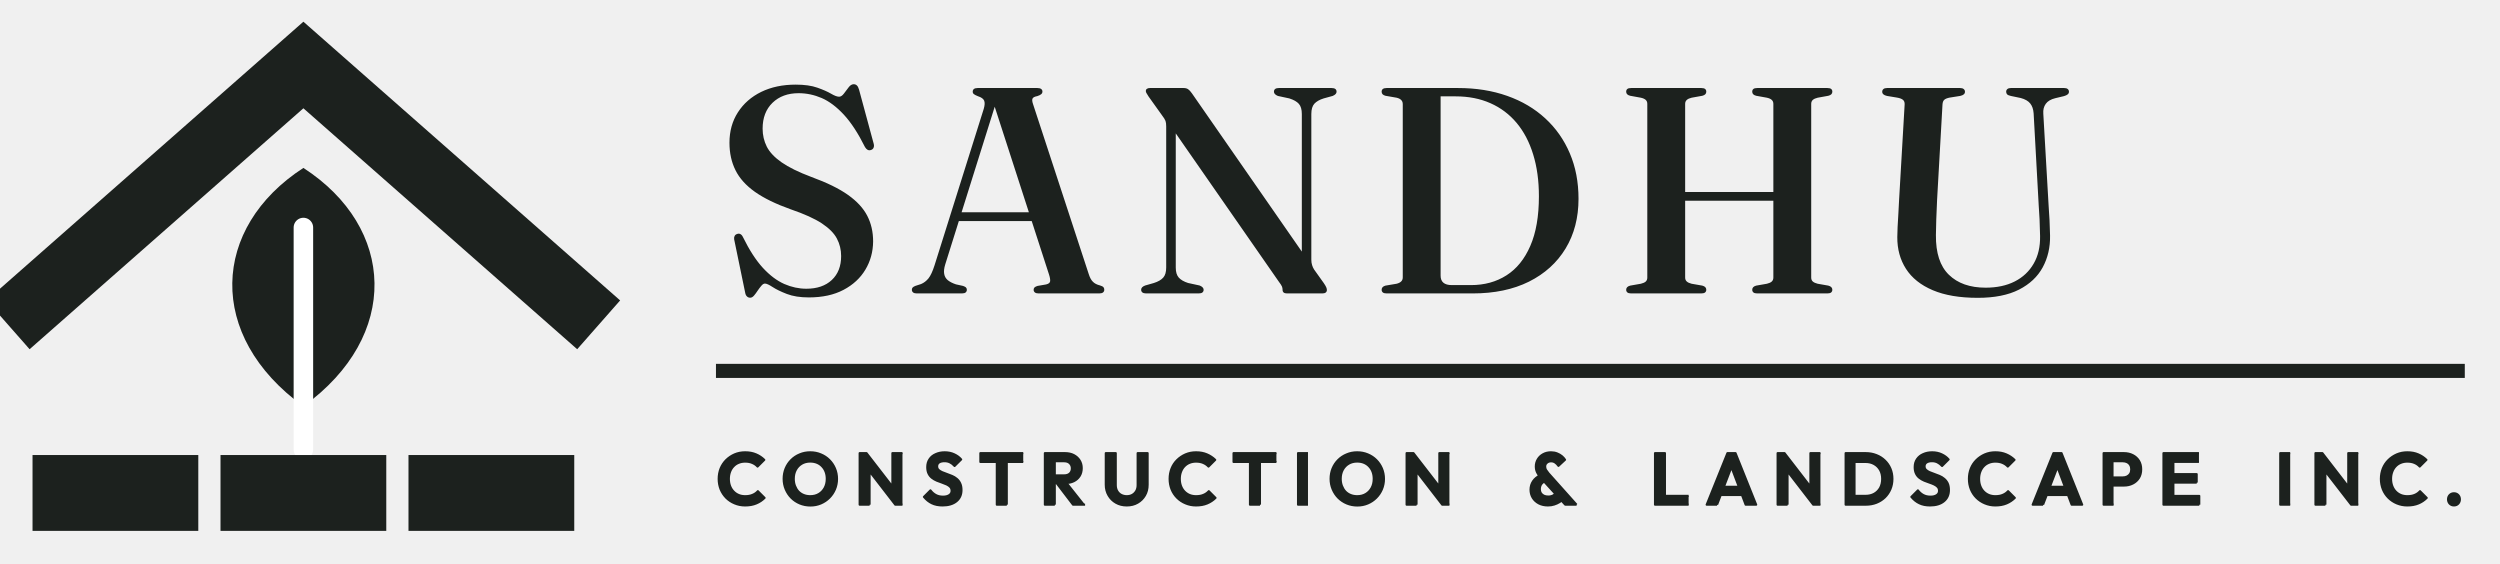
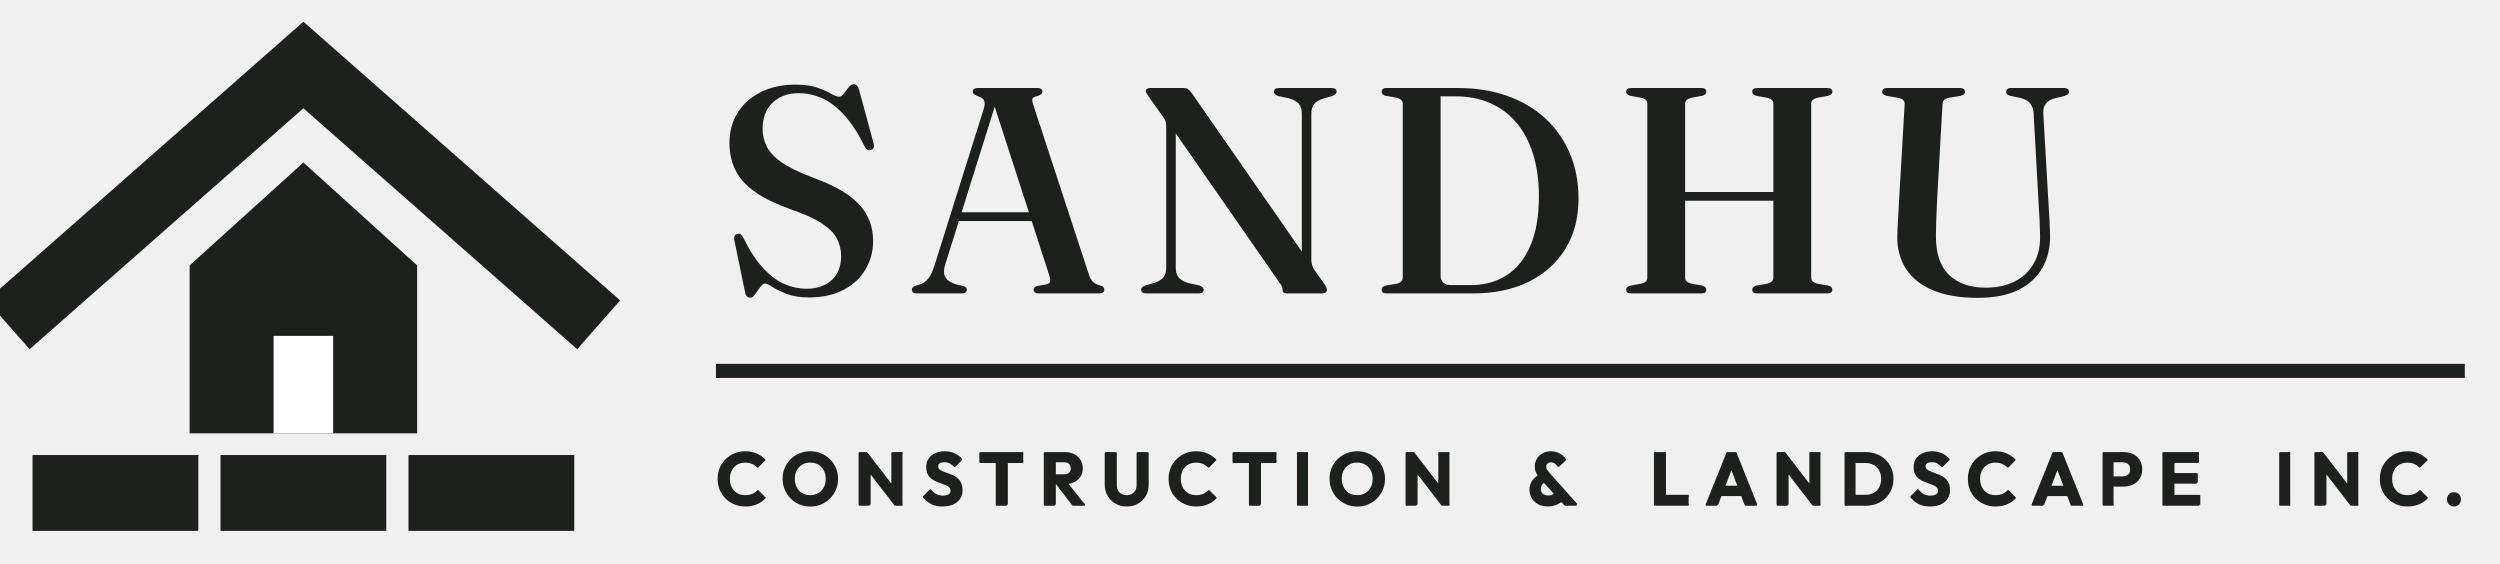
<svg xmlns="http://www.w3.org/2000/svg" viewBox="0 0 426.00 96.00" fill="none" role="img" aria-label="Sandhu Construction and Landscape">
  <g transform="translate(-7.38 -11.08) scale(1.8462)">
    <path d="M7 34 L32 12 L57 34" fill="none" stroke="#1C211E" stroke-width="6" stroke-linejoin="miter" stroke-linecap="square" />
-     <path d="M32 21.5 C40.5 27 41 37 32 43.5 C23 37 23.5 27 32 21.5 Z" fill="#1C211E" />
-     <path d="M32 27 V47.5" stroke="#FFFFFF" stroke-width="1.8" stroke-linecap="round" />
+     <path d="M32 21 L42.5 30.5 V46 H21.5 V30.5 Z" fill="#1C211E" />
+     <rect x="29.25" y="37" width="5.5" height="9" fill="#FFFFFF" />
    <rect x="7" y="48" width="15.3" height="7" fill="#1C211E" />
    <rect x="24.35" y="48" width="15.3" height="7" fill="#1C211E" />
    <rect x="41.7" y="48" width="15.3" height="7" fill="#1C211E" />
  </g>
  <path fill="#1C211E" d="M15.83 0.68Q13.60 0.68 12.08 0.09Q10.55-0.50 9.65-1.09Q8.75-1.68 8.35-1.68Q8.05-1.68 7.74-1.31Q7.43-0.95 7.11-0.48Q6.80 0 6.49 0.36Q6.18 0.73 5.83 0.73Q5.50 0.73 5.28 0.51Q5.05 0.30 4.98-0.12L3.10-9.22Q3.05-9.55 3.18-9.79Q3.30-10.03 3.58-10.12Q3.90-10.25 4.16-10.11Q4.42-9.98 4.60-9.60Q6.23-6.28 8-4.35Q9.78-2.43 11.64-1.61Q13.50-0.80 15.40-0.80Q18.15-0.80 19.74-2.29Q21.33-3.78 21.33-6.37Q21.33-7.98 20.61-9.34Q19.90-10.70 18.05-11.93Q16.20-13.15 12.75-14.33Q8.95-15.68 6.65-17.30Q4.35-18.93 3.33-20.99Q2.30-23.05 2.30-25.68Q2.30-28.62 3.74-30.86Q5.18-33.10 7.71-34.34Q10.25-35.58 13.58-35.58Q15.83-35.58 17.28-35.06Q18.73-34.55 19.60-34.04Q20.48-33.52 20.98-33.52Q21.40-33.52 21.80-34.05Q22.20-34.58 22.60-35.11Q23-35.65 23.48-35.65Q23.78-35.65 24-35.45Q24.23-35.25 24.38-34.73L26.88-25.50Q26.98-25.12 26.86-24.84Q26.75-24.55 26.43-24.45Q26.13-24.33 25.86-24.46Q25.60-24.60 25.40-24.93Q23.65-28.45 21.80-30.45Q19.95-32.45 18.03-33.29Q16.10-34.12 14.08-34.12Q11.33-34.12 9.64-32.49Q7.95-30.85 7.95-28.08Q7.95-26.43 8.66-25.01Q9.38-23.60 11.18-22.34Q12.98-21.08 16.25-19.85Q20.23-18.40 22.51-16.78Q24.80-15.15 25.79-13.21Q26.78-11.28 26.78-8.85Q26.75-6.20 25.46-4.05Q24.18-1.90 21.74-0.61Q19.30 0.68 15.83 0.68 M40.67-12.33L40.85-13.83L54.80-13.83L54.92-12.33L40.67-12.33M42.75-0.62Q42.75-0.35 42.55-0.17Q42.35 0 41.90 0L34.20 0Q33.80 0 33.59-0.17Q33.38-0.35 33.38-0.62Q33.38-0.85 33.51-1Q33.65-1.15 33.97-1.28L34.95-1.60Q35.67-1.90 36.21-2.56Q36.75-3.23 37.25-4.80L45.63-31.45Q45.90-32.37 45.70-32.85Q45.50-33.33 44.65-33.60Q44.15-33.80 43.95-33.96Q43.75-34.12 43.75-34.37Q43.75-34.68 43.96-34.84Q44.17-35 44.60-35L54.77-35Q55.20-35 55.41-34.84Q55.63-34.68 55.63-34.40Q55.63-34.12 55.42-33.95Q55.22-33.77 54.75-33.62Q54.08-33.50 53.94-33.20Q53.80-32.90 54.05-32.20L63.52-3.30Q63.80-2.40 64.24-1.98Q64.67-1.55 65.42-1.37Q65.88-1.23 66.03-1.06Q66.17-0.90 66.17-0.62Q66.17-0.35 65.96-0.17Q65.75 0 65.32 0L54.97 0Q54.55 0 54.34-0.17Q54.13-0.35 54.13-0.62Q54.13-0.87 54.29-1.03Q54.45-1.17 54.80-1.28L56.25-1.53Q56.88-1.68 56.94-2.06Q57-2.45 56.75-3.23L47.27-32.52L47.95-33.25L39.07-4.95Q38.77-3.98 38.89-3.33Q39-2.68 39.50-2.26Q40-1.85 40.88-1.55L42.10-1.28Q42.42-1.17 42.59-1.03Q42.75-0.87 42.75-0.62 M83.10-0.62Q83.10-0.35 82.90-0.17Q82.70 0 82.25 0L73.30 0Q72.88 0 72.66-0.17Q72.45-0.35 72.45-0.62Q72.45-1.10 73.13-1.35L74.63-1.78Q75.70-2.12 76.21-2.69Q76.72-3.25 76.72-4.42L76.72-28.48Q76.72-29.05 76.60-29.40Q76.47-29.75 75.95-30.43L73.72-33.55Q73.50-33.90 73.38-34.10Q73.25-34.30 73.25-34.48Q73.25-34.75 73.44-34.87Q73.63-35 73.95-35L79.70-35Q80.15-35 80.45-34.80Q80.75-34.60 81.10-34.10L100.58-6.05L99.83-4.37L99.83-30.58Q99.83-31.73 99.33-32.30Q98.83-32.87 97.70-33.23L95.75-33.65Q95.08-33.93 95.08-34.37Q95.08-34.68 95.29-34.84Q95.50-35 95.92-35L104.90-35Q105.33-35 105.54-34.84Q105.75-34.68 105.75-34.37Q105.75-33.93 105.08-33.65L103.55-33.23Q102.50-32.90 101.97-32.33Q101.45-31.75 101.45-30.58L101.45-5.75Q101.45-5.23 101.58-4.83Q101.70-4.42 101.92-4.08L103.58-1.75Q103.90-1.28 104-1.03Q104.10-0.78 104.10-0.58Q104.10-0.32 103.91-0.16Q103.72 0 103.33 0L97.30 0Q96.55 0 96.55-0.62Q96.55-0.93 96.44-1.19Q96.33-1.45 95.90-2.02L76.80-29.50L78.35-30.33L78.35-4.40Q78.35-3.28 78.86-2.70Q79.38-2.12 80.45-1.78L82.42-1.35Q83.10-1.07 83.10-0.62 M113.43-0.62Q113.43-1.15 114.08-1.33L115.98-1.65Q116.50-1.78 116.76-2.04Q117.03-2.30 117.03-2.73L117.03-32.25Q117.03-32.70 116.76-32.96Q116.50-33.23 115.98-33.35L114.08-33.68Q113.43-33.85 113.43-34.37Q113.43-34.68 113.64-34.84Q113.85-35 114.28-35L126.45-35Q131.05-35 134.83-33.66Q138.60-32.33 141.31-29.83Q144.03-27.33 145.50-23.86Q146.98-20.40 146.98-16.12Q146.98-11.30 144.78-7.66Q142.58-4.03 138.54-2.01Q134.50 0 128.95 0L114.28 0Q113.83 0 113.63-0.17Q113.43-0.35 113.43-0.62M125.38-1.42L128.65-1.42Q132.10-1.42 134.70-3.08Q137.30-4.73 138.76-8.09Q140.23-11.45 140.23-16.55Q140.23-20.53 139.25-23.69Q138.28-26.85 136.44-29.05Q134.60-31.25 131.98-32.41Q129.35-33.58 126.05-33.58L123.48-33.58L123.48-3.03Q123.48-2.23 123.95-1.83Q124.43-1.42 125.38-1.42 M161.70-15.80L161.70-17.28L182.58-17.28L182.58-15.80L161.70-15.80M165.15-32.30L165.15-2.70Q165.15-2.27 165.44-2.02Q165.72-1.78 166.25-1.65L168.08-1.33Q168.75-1.15 168.75-0.62Q168.75-0.35 168.55-0.17Q168.35 0 167.90 0L155.95 0Q155.50 0 155.30-0.17Q155.10-0.35 155.10-0.62Q155.10-1.15 155.78-1.33L157.60-1.65Q158.15-1.78 158.43-2.02Q158.70-2.27 158.70-2.70L158.70-32.30Q158.70-32.73 158.43-32.98Q158.15-33.23 157.60-33.35L155.78-33.68Q155.10-33.85 155.10-34.37Q155.10-34.68 155.30-34.84Q155.50-35 155.95-35L167.90-35Q168.35-35 168.55-34.84Q168.75-34.68 168.75-34.37Q168.75-33.85 168.08-33.68L166.25-33.35Q165.72-33.23 165.44-32.98Q165.15-32.73 165.15-32.30M186.63-32.30L186.63-2.70Q186.63-2.27 186.91-2.02Q187.20-1.78 187.73-1.65L189.55-1.33Q190.23-1.15 190.23-0.62Q190.23-0.35 190.03-0.17Q189.83 0 189.38 0L177.43 0Q176.98 0 176.78-0.17Q176.58-0.35 176.58-0.62Q176.58-1.15 177.25-1.33L179.08-1.65Q179.63-1.78 179.90-2.02Q180.18-2.27 180.18-2.70L180.18-32.30Q180.18-32.73 179.90-32.98Q179.63-33.23 179.08-33.35L177.25-33.68Q176.58-33.85 176.58-34.37Q176.58-34.68 176.78-34.84Q176.98-35 177.43-35L189.38-35Q189.83-35 190.03-34.84Q190.23-34.68 190.23-34.37Q190.23-33.85 189.55-33.68L187.73-33.35Q187.20-33.23 186.91-32.98Q186.63-32.73 186.63-32.30 M225.40-14.93L224.53-30.70Q224.45-31.75 223.95-32.37Q223.45-33 222.33-33.30L220.65-33.65Q220.18-33.75 220.01-33.93Q219.85-34.10 219.85-34.37Q219.85-34.65 220.06-34.83Q220.28-35 220.65-35L229.73-35Q230.13-35 230.34-34.83Q230.55-34.65 230.55-34.37Q230.55-34.10 230.35-33.93Q230.15-33.75 229.70-33.62L228.23-33.27Q227.10-33 226.60-32.31Q226.10-31.62 226.18-30.62L227.08-15.03Q227.18-13.73 227.24-12.46Q227.30-11.20 227.33-9.85Q227.38-6.85 226.08-4.45Q224.78-2.05 222.04-0.65Q219.30 0.75 215 0.75Q210.40 0.75 207.34-0.55Q204.28-1.85 202.78-4.19Q201.28-6.53 201.30-9.60Q201.30-10.25 201.35-11.30Q201.40-12.35 201.48-13.55Q201.55-14.75 201.60-15.85L202.55-32.20Q202.58-32.73 202.26-32.99Q201.95-33.25 201.25-33.37L199.55-33.65Q198.73-33.83 198.73-34.37Q198.73-34.65 198.94-34.83Q199.15-35 199.55-35L212-35Q212.40-35 212.61-34.83Q212.83-34.65 212.83-34.37Q212.83-34.10 212.64-33.93Q212.45-33.75 212-33.65L210.23-33.37Q209.60-33.25 209.31-33Q209.03-32.75 209-32.18L208.08-15.95Q207.98-14.12 207.94-12.60Q207.90-11.08 207.88-9.95Q207.83-5.37 210.09-3.18Q212.35-0.98 216.35-0.98Q219.23-0.98 221.31-2.04Q223.40-3.10 224.54-5.08Q225.68-7.05 225.63-9.78Q225.60-11.45 225.54-12.66Q225.48-13.87 225.40-14.93" transform="translate(122 50)" />
  <rect x="122" y="62" width="298.00" height="2.4" fill="#1C211E" />
  <path fill="#1C211E" stroke="#1C211E" stroke-width="0.35" stroke-linejoin="round" d="M4.98 0.13Q4.01 0.13 3.19-0.22Q2.36-0.56 1.74-1.18Q1.13-1.80 0.79-2.62Q0.46-3.45 0.46-4.40Q0.46-5.35 0.79-6.18Q1.13-7 1.74-7.61Q2.36-8.22 3.18-8.58Q4-8.93 4.98-8.93Q6.03-8.93 6.83-8.58Q7.63-8.24 8.24-7.64L7.09-6.49Q6.73-6.89 6.20-7.11Q5.68-7.34 4.98-7.34Q4.36-7.34 3.86-7.13Q3.35-6.93 2.98-6.53Q2.60-6.14 2.40-5.59Q2.20-5.05 2.20-4.40Q2.20-3.74 2.40-3.20Q2.60-2.66 2.98-2.27Q3.35-1.87 3.86-1.66Q4.36-1.45 4.98-1.45Q5.71-1.45 6.24-1.68Q6.78-1.90 7.14-2.31L8.29-1.16Q7.68-0.55 6.86-0.21Q6.05 0.13 4.98 0.13 M16.09 0.14Q15.13 0.14 14.29-0.21Q13.46-0.56 12.84-1.18Q12.23-1.80 11.88-2.63Q11.53-3.46 11.53-4.41Q11.53-5.36 11.87-6.18Q12.21-7 12.83-7.62Q13.45-8.24 14.28-8.58Q15.10-8.93 16.06-8.93Q17.04-8.93 17.86-8.58Q18.69-8.24 19.31-7.62Q19.93-7 20.28-6.18Q20.63-5.35 20.63-4.40Q20.63-3.45 20.28-2.62Q19.93-1.80 19.31-1.18Q18.69-0.56 17.87-0.21Q17.05 0.14 16.09 0.14M16.06-1.45Q16.91-1.45 17.54-1.83Q18.16-2.20 18.52-2.86Q18.88-3.53 18.88-4.41Q18.88-5.06 18.68-5.60Q18.48-6.14 18.10-6.53Q17.73-6.93 17.21-7.14Q16.70-7.35 16.06-7.35Q15.24-7.35 14.61-6.98Q13.98-6.61 13.62-5.95Q13.26-5.29 13.26-4.41Q13.26-3.75 13.47-3.20Q13.68-2.65 14.04-2.26Q14.41-1.87 14.93-1.66Q15.45-1.45 16.06-1.45 M26.18 0L24.48 0L24.48-8.79L25.66-8.79L26.18-7.09L26.18 0M30.88-2.04L30.55 0L25.34-6.75L25.66-8.79L30.88-2.04M31.78 0L30.55 0L30.06-1.65L30.06-8.79L31.78-8.79 M38.61 0.13Q37.55 0.13 36.79-0.24Q36.04-0.60 35.43-1.33L36.55-2.45Q36.94-1.94 37.45-1.66Q37.96-1.37 38.70-1.37Q39.36-1.37 39.76-1.64Q40.15-1.90 40.15-2.36Q40.15-2.76 39.93-3.01Q39.70-3.26 39.33-3.44Q38.96-3.61 38.52-3.76Q38.08-3.90 37.63-4.09Q37.19-4.28 36.82-4.56Q36.45-4.84 36.23-5.28Q36-5.73 36-6.40Q36-7.20 36.39-7.76Q36.77-8.33 37.45-8.62Q38.13-8.93 38.98-8.93Q39.88-8.93 40.60-8.59Q41.33-8.25 41.79-7.71L40.66-6.59Q40.28-7.01 39.87-7.21Q39.46-7.41 38.95-7.41Q38.36-7.41 38.02-7.19Q37.69-6.96 37.69-6.54Q37.69-6.18 37.91-5.95Q38.14-5.73 38.51-5.56Q38.88-5.40 39.32-5.25Q39.76-5.10 40.21-4.91Q40.65-4.73 41.02-4.42Q41.39-4.12 41.61-3.66Q41.84-3.19 41.84-2.50Q41.84-1.28 40.98-0.58Q40.11 0.13 38.61 0.13 M49.56 0L47.85 0L47.85-8.60L49.56-8.60L49.56 0M52.36-7.28L45.05-7.28L45.05-8.79L52.36-8.79 M59.45-3.68L57.29-3.68L57.29-5L59.33-5Q59.95-5 60.29-5.32Q60.64-5.64 60.64-6.20Q60.64-6.71 60.29-7.06Q59.95-7.40 59.33-7.40L57.29-7.40L57.29-8.79L59.48-8.79Q60.33-8.79 60.97-8.46Q61.61-8.12 61.97-7.55Q62.33-6.98 62.33-6.23Q62.33-5.45 61.97-4.88Q61.61-4.31 60.96-3.99Q60.31-3.68 59.45-3.68M57.74 0L56.04 0L56.04-8.79L57.74-8.79L57.74 0M62.90 0L60.84 0L57.94-3.80L59.50-4.29 M70 0.13Q68.96 0.13 68.16-0.33Q67.35-0.79 66.89-1.59Q66.42-2.39 66.42-3.40L66.42-8.79L68.13-8.79L68.13-3.35Q68.13-2.76 68.37-2.34Q68.61-1.91 69.04-1.68Q69.48-1.45 70-1.45Q70.54-1.45 70.95-1.68Q71.36-1.91 71.61-2.34Q71.85-2.76 71.85-3.34L71.85-8.79L73.56-8.79L73.56-3.39Q73.56-2.37 73.10-1.58Q72.64-0.79 71.84-0.33Q71.05 0.13 70 0.13 M81.81 0.13Q80.85 0.13 80.03-0.22Q79.20-0.56 78.58-1.18Q77.96-1.80 77.63-2.62Q77.30-3.45 77.30-4.40Q77.30-5.35 77.63-6.18Q77.96-7 78.58-7.61Q79.20-8.22 80.02-8.58Q80.84-8.93 81.81-8.93Q82.86-8.93 83.66-8.58Q84.46-8.24 85.08-7.64L83.93-6.49Q83.56-6.89 83.04-7.11Q82.51-7.34 81.81-7.34Q81.20-7.34 80.69-7.13Q80.19-6.93 79.81-6.53Q79.44-6.14 79.24-5.59Q79.04-5.05 79.04-4.40Q79.04-3.74 79.24-3.20Q79.44-2.66 79.81-2.27Q80.19-1.87 80.69-1.66Q81.20-1.45 81.81-1.45Q82.55-1.45 83.08-1.68Q83.61-1.90 83.98-2.31L85.13-1.16Q84.51-0.55 83.70-0.21Q82.89 0.13 81.81 0.13 M92.70 0L90.99 0L90.99-8.60L92.70-8.60L92.70 0M95.50-7.28L88.19-7.28L88.19-8.79L95.50-8.79 M100.88 0L99.18 0L99.18-8.79L100.88-8.79 M109.29 0.14Q108.33 0.14 107.49-0.21Q106.66-0.56 106.04-1.18Q105.43-1.80 105.08-2.63Q104.73-3.46 104.73-4.41Q104.73-5.36 105.07-6.18Q105.41-7 106.03-7.62Q106.65-8.24 107.48-8.58Q108.30-8.93 109.26-8.93Q110.24-8.93 111.06-8.58Q111.89-8.24 112.51-7.62Q113.13-7 113.48-6.18Q113.83-5.35 113.83-4.40Q113.83-3.45 113.48-2.62Q113.13-1.80 112.51-1.18Q111.89-0.56 111.07-0.21Q110.25 0.14 109.29 0.14M109.26-1.45Q110.11-1.45 110.74-1.83Q111.36-2.20 111.72-2.86Q112.08-3.53 112.08-4.41Q112.08-5.06 111.88-5.60Q111.68-6.14 111.30-6.53Q110.93-6.93 110.41-7.14Q109.90-7.35 109.26-7.35Q108.44-7.35 107.81-6.98Q107.18-6.61 106.82-5.95Q106.46-5.29 106.46-4.41Q106.46-3.75 106.67-3.20Q106.88-2.65 107.24-2.26Q107.61-1.87 108.13-1.66Q108.65-1.45 109.26-1.45 M119.38 0L117.68 0L117.68-8.79L118.86-8.79L119.38-7.09L119.38 0M124.08-2.04L123.75 0L118.54-6.75L118.86-8.79L124.08-2.04M124.98 0L123.75 0L123.26-1.65L123.26-8.79L124.98-8.79   M146.65 0L144.71 0L140.61-4.50Q140.15-5.01 139.93-5.48Q139.70-5.95 139.70-6.51Q139.70-7.18 140.03-7.73Q140.36-8.28 140.94-8.60Q141.53-8.93 142.28-8.93Q142.86-8.93 143.33-8.74Q143.79-8.56 144.13-8.28Q144.48-7.99 144.69-7.66L143.56-6.61Q143.30-6.98 143-7.18Q142.70-7.39 142.30-7.39Q141.88-7.39 141.59-7.14Q141.30-6.89 141.30-6.51Q141.30-6.16 141.45-5.92Q141.60-5.68 141.86-5.36L146.65 0M141.78 0.13Q140.88 0.13 140.21-0.22Q139.54-0.58 139.17-1.18Q138.80-1.79 138.80-2.56Q138.80-3.36 139.23-4Q139.66-4.64 140.51-5.04L141.25-3.99Q140.83-3.79 140.61-3.46Q140.39-3.12 140.39-2.64Q140.39-2.26 140.56-1.98Q140.74-1.70 141.06-1.54Q141.39-1.39 141.81-1.39Q142.35-1.39 142.71-1.61Q143.08-1.84 143.29-2.19L144.39-0.99Q144.14-0.69 143.74-0.44Q143.34-0.19 142.84-0.03Q142.34 0.13 141.78 0.13   M161.71 0L160.01 0L160.01-8.79L161.71-8.79L161.71 0M165.74 0L161.26 0L161.26-1.51L165.74-1.51 M170.59 0L168.81 0L172.35-8.79L173.74-8.79L177.26 0L175.45 0L172.72-7.21L173.35-7.21L170.59 0M175.41-1.64L170.69-1.64L170.69-3.06L175.41-3.06 M182.60 0L180.90 0L180.90-8.79L182.09-8.79L182.60-7.09L182.60 0M187.30-2.04L186.97 0L181.76-6.75L182.09-8.79L187.30-2.04M188.20 0L186.97 0L186.49-1.65L186.49-8.79L188.20-8.79 M195.94 0L193.65 0L193.65-1.51L195.89-1.51Q196.74-1.51 197.38-1.87Q198.01-2.23 198.37-2.87Q198.72-3.53 198.72-4.41Q198.72-5.28 198.36-5.92Q198-6.56 197.36-6.92Q196.72-7.28 195.89-7.28L193.61-7.28L193.61-8.79L195.91-8.79Q196.89-8.79 197.72-8.46Q198.55-8.14 199.17-7.54Q199.79-6.95 200.13-6.15Q200.47-5.35 200.47-4.40Q200.47-3.45 200.13-2.64Q199.79-1.84 199.18-1.24Q198.56-0.65 197.73-0.32Q196.90 0 195.94 0M194.19 0L192.49 0L192.49-8.79L194.19-8.79 M206.88 0.13Q205.81 0.13 205.06-0.24Q204.30-0.60 203.69-1.33L204.81-2.45Q205.20-1.94 205.71-1.66Q206.23-1.37 206.96-1.37Q207.63-1.37 208.02-1.64Q208.41-1.90 208.41-2.36Q208.41-2.76 208.19-3.01Q207.96-3.26 207.59-3.44Q207.23-3.61 206.78-3.76Q206.34-3.90 205.89-4.09Q205.45-4.28 205.08-4.56Q204.71-4.84 204.49-5.28Q204.26-5.73 204.26-6.40Q204.26-7.20 204.65-7.76Q205.04-8.33 205.71-8.62Q206.39-8.93 207.24-8.93Q208.14-8.93 208.86-8.59Q209.59-8.25 210.05-7.71L208.93-6.59Q208.54-7.01 208.13-7.21Q207.73-7.41 207.21-7.41Q206.63-7.41 206.29-7.19Q205.95-6.96 205.95-6.54Q205.95-6.18 206.18-5.95Q206.40-5.73 206.77-5.56Q207.14-5.40 207.58-5.25Q208.03-5.10 208.47-4.91Q208.91-4.73 209.28-4.42Q209.65-4.12 209.88-3.66Q210.10-3.19 210.10-2.50Q210.10-1.28 209.24-0.58Q208.38 0.13 206.88 0.13 M218.01 0.13Q217.05 0.13 216.23-0.22Q215.40-0.56 214.78-1.18Q214.16-1.80 213.83-2.62Q213.50-3.45 213.50-4.40Q213.50-5.35 213.83-6.18Q214.16-7 214.78-7.61Q215.40-8.22 216.22-8.58Q217.04-8.93 218.01-8.93Q219.06-8.93 219.86-8.58Q220.66-8.24 221.28-7.64L220.13-6.49Q219.76-6.89 219.24-7.11Q218.71-7.34 218.01-7.34Q217.40-7.34 216.89-7.13Q216.39-6.93 216.01-6.53Q215.64-6.14 215.44-5.59Q215.24-5.05 215.24-4.40Q215.24-3.74 215.44-3.20Q215.64-2.66 216.01-2.27Q216.39-1.87 216.89-1.66Q217.40-1.45 218.01-1.45Q218.75-1.45 219.28-1.68Q219.81-1.90 220.18-2.31L221.33-1.16Q220.71-0.55 219.90-0.21Q219.09 0.13 218.01 0.13 M226.14 0L224.36 0L227.90-8.79L229.29-8.79L232.81 0L231 0L228.28-7.21L228.90-7.21L226.14 0M230.96-1.64L226.24-1.64L226.24-3.06L230.96-3.06 M239.91-3.26L237.70-3.26L237.70-4.65L239.74-4.65Q240.14-4.65 240.46-4.81Q240.79-4.98 240.98-5.28Q241.16-5.59 241.16-6.03Q241.16-6.45 240.98-6.76Q240.79-7.08 240.46-7.24Q240.14-7.40 239.74-7.40L237.70-7.40L237.70-8.79L239.91-8.79Q240.75-8.79 241.42-8.45Q242.09-8.11 242.48-7.49Q242.86-6.87 242.86-6.03Q242.86-5.18 242.48-4.56Q242.09-3.94 241.42-3.60Q240.75-3.26 239.91-3.26M238.15 0L236.45 0L236.45-8.79L238.15-8.79 M248.35 0L246.65 0L246.65-8.79L248.35-8.79L248.35 0M252.76 0L247.90 0L247.90-1.50L252.76-1.50L252.76 0M252.32-3.76L247.90-3.76L247.90-5.21L252.32-5.21L252.32-3.76M252.70-7.29L247.90-7.29L247.90-8.79L252.70-8.79   M268.25 0L266.55 0L266.55-8.79L268.25-8.79 M274.25 0L272.55 0L272.55-8.79L273.74-8.79L274.25-7.09L274.25 0M278.95-2.04L278.63 0L273.41-6.75L273.74-8.79L278.95-2.04M279.85 0L278.63 0L278.14-1.65L278.14-8.79L279.85-8.79 M288.21 0.13Q287.25 0.13 286.42-0.22Q285.60-0.56 284.98-1.18Q284.36-1.80 284.03-2.62Q283.70-3.45 283.70-4.40Q283.70-5.35 284.03-6.18Q284.36-7 284.98-7.61Q285.60-8.22 286.42-8.58Q287.24-8.93 288.21-8.93Q289.26-8.93 290.06-8.58Q290.86-8.24 291.47-7.64L290.32-6.49Q289.96-6.89 289.44-7.11Q288.91-7.34 288.21-7.34Q287.60-7.34 287.09-7.13Q286.59-6.93 286.21-6.53Q285.84-6.14 285.64-5.59Q285.44-5.05 285.44-4.40Q285.44-3.74 285.64-3.20Q285.84-2.66 286.21-2.27Q286.59-1.87 287.09-1.66Q287.60-1.45 288.21-1.45Q288.95-1.45 289.48-1.68Q290.01-1.90 290.37-2.31L291.52-1.16Q290.91-0.55 290.10-0.21Q289.29 0.13 288.21 0.13 M296.16 0.13Q295.71 0.13 295.42-0.17Q295.14-0.48 295.14-0.91Q295.14-1.35 295.42-1.65Q295.71-1.95 296.16-1.95Q296.60-1.95 296.89-1.65Q297.17-1.35 297.17-0.91Q297.17-0.48 296.89-0.17Q296.60 0.13 296.16 0.13" transform="translate(122 86)" />
</svg>
